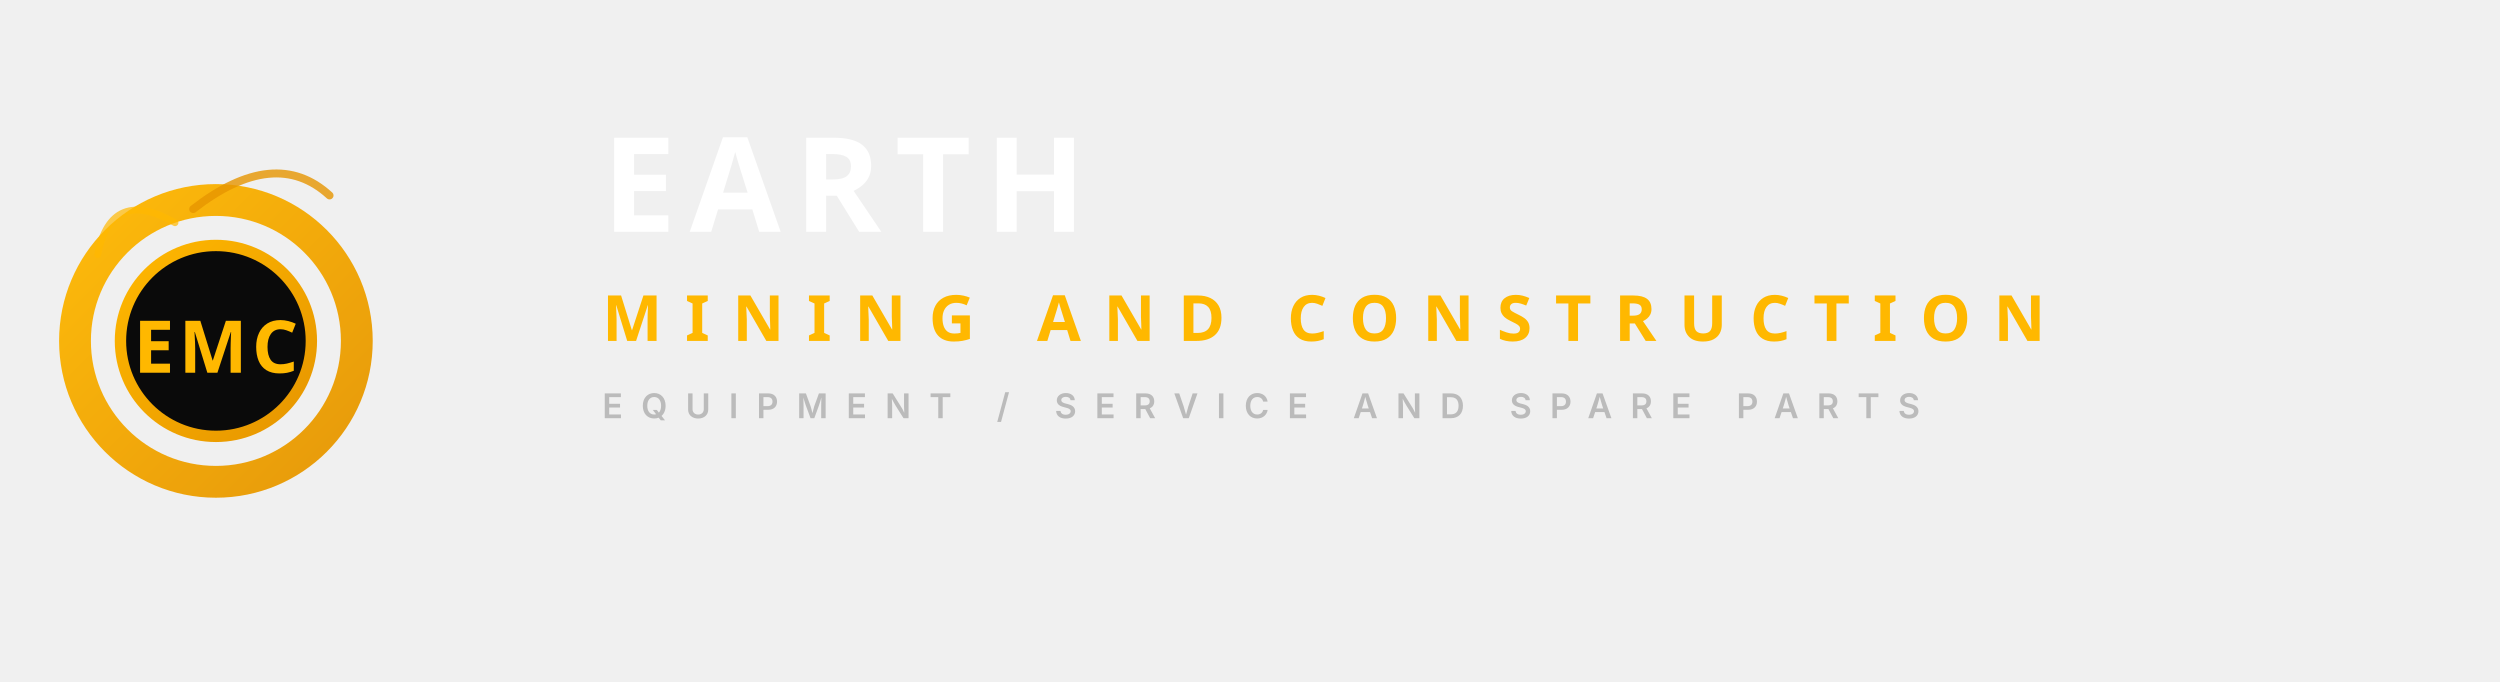
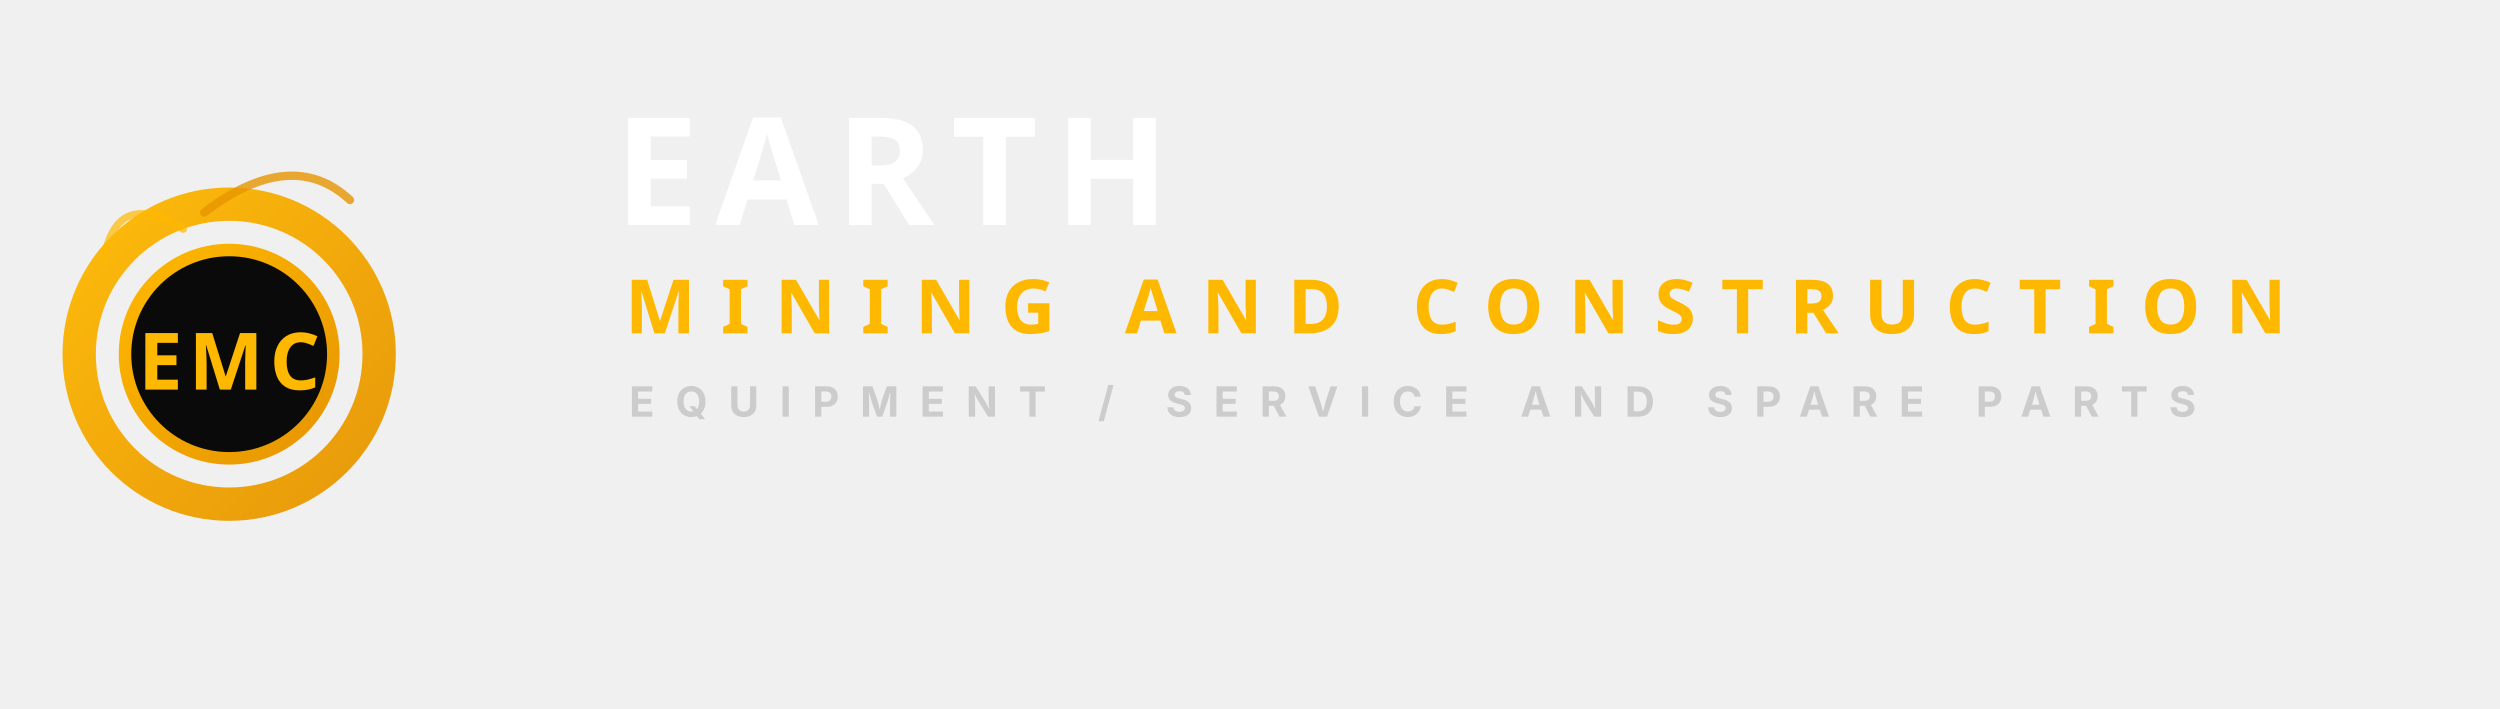
- <svg xmlns="http://www.w3.org/2000/svg" viewBox="0 0 1100 300" width="1100" height="300">
+ <svg xmlns="http://www.w3.org/2000/svg" viewBox="0 0 1200 340" width="1200" height="340">
  <defs>
    <linearGradient id="gearGrad" x1="0%" y1="0%" x2="100%" y2="100%">
      <stop offset="0%" style="stop-color:#FFB800" />
      <stop offset="100%" style="stop-color:#E69500" />
    </linearGradient>
  </defs>
-   <g transform="translate(95,150)">
-     <circle cx="0" cy="0" r="62" fill="none" stroke="url(#gearGrad)" stroke-width="14" opacity="0.95" />
-     <g stroke="url(#gearGrad)" stroke-width="12" stroke-linecap="round">
-       <line x1="0" y1="-72" x2="0" y2="-84" transform="rotate(0)" />
-       <line x1="0" y1="-72" x2="0" y2="-84" transform="rotate(30)" />
-       <line x1="0" y1="-72" x2="0" y2="-84" transform="rotate(60)" />
-       <line x1="0" y1="-72" x2="0" y2="-84" transform="rotate(90)" />
-       <line x1="0" y1="-72" x2="0" y2="-84" transform="rotate(120)" />
-       <line x1="0" y1="-72" x2="0" y2="-84" transform="rotate(150)" />
-       <line x1="0" y1="-72" x2="0" y2="-84" transform="rotate(180)" />
-       <line x1="0" y1="-72" x2="0" y2="-84" transform="rotate(210)" />
-       <line x1="0" y1="-72" x2="0" y2="-84" transform="rotate(240)" />
-       <line x1="0" y1="-72" x2="0" y2="-84" transform="rotate(270)" />
-       <line x1="0" y1="-72" x2="0" y2="-84" transform="rotate(300)" />
-       <line x1="0" y1="-72" x2="0" y2="-84" transform="rotate(330)" />
+   <g transform="translate(110,170)">
+     <circle cx="0" cy="0" r="72" fill="none" stroke="url(#gearGrad)" stroke-width="16" opacity="0.95" />
+     <g stroke="url(#gearGrad)" stroke-width="14" stroke-linecap="round">
+       <line x1="0" y1="-84" x2="0" y2="-98" transform="rotate(0)" />
+       <line x1="0" y1="-84" x2="0" y2="-98" transform="rotate(30)" />
+       <line x1="0" y1="-84" x2="0" y2="-98" transform="rotate(60)" />
+       <line x1="0" y1="-84" x2="0" y2="-98" transform="rotate(90)" />
+       <line x1="0" y1="-84" x2="0" y2="-98" transform="rotate(120)" />
+       <line x1="0" y1="-84" x2="0" y2="-98" transform="rotate(150)" />
+       <line x1="0" y1="-84" x2="0" y2="-98" transform="rotate(180)" />
+       <line x1="0" y1="-84" x2="0" y2="-98" transform="rotate(210)" />
+       <line x1="0" y1="-84" x2="0" y2="-98" transform="rotate(240)" />
+       <line x1="0" y1="-84" x2="0" y2="-98" transform="rotate(270)" />
+       <line x1="0" y1="-84" x2="0" y2="-98" transform="rotate(300)" />
+       <line x1="0" y1="-84" x2="0" y2="-98" transform="rotate(330)" />
    </g>
-     <circle cx="0" cy="0" r="42" fill="#0A0A0A" stroke="url(#gearGrad)" stroke-width="5" />
-     <text x="0" y="14" font-family="'Barlow Condensed','Arial Black',sans-serif" font-size="32" font-weight="900" fill="#FFB800" text-anchor="middle" letter-spacing="2">EMC</text>
-     <path d="M-10,-58 Q26,-86 50,-64" fill="none" stroke="#E69500" stroke-width="3.5" stroke-linecap="round" opacity="0.8" />
-     <path d="M-18,-52 Q-46,-68 -52,-38" fill="none" stroke="#FFB800" stroke-width="3" stroke-linecap="round" opacity="0.7" />
+     <circle cx="0" cy="0" r="50" fill="#0A0A0A" stroke="url(#gearGrad)" stroke-width="6" />
+     <text x="0" y="17" font-family="'Barlow Condensed','Arial Black',sans-serif" font-size="38" font-weight="900" fill="#FFB800" text-anchor="middle" letter-spacing="3">EMC</text>
+     <path d="M-12,-68 Q30,-100 58,-74" fill="none" stroke="#E69500" stroke-width="4" stroke-linecap="round" opacity="0.8" />
+     <path d="M-22,-60 Q-54,-80 -60,-46" fill="none" stroke="#FFB800" stroke-width="3.5" stroke-linecap="round" opacity="0.7" />
  </g>
-   <g transform="translate(265,102)">
-     <text font-family="'Barlow Condensed','Arial Black',sans-serif" font-size="58" font-weight="900" letter-spacing="6" fill="#FFFFFF">EARTH</text>
-     <text x="0" y="48" font-family="'Barlow Condensed','Arial Black',sans-serif" font-size="28" font-weight="700" letter-spacing="10" fill="#FFB800">MINING AND CONSTRUCTION</text>
-     <text x="0" y="82" font-family="'Inter',Arial,sans-serif" font-size="15" font-weight="600" letter-spacing="8" fill="#BBBBBB">EQUIPMENT / SERVICE AND SPARE PARTS</text>
+   <g transform="translate(295,108)">
+     <text font-family="'Barlow Condensed','Arial Black',sans-serif" font-size="72" font-weight="900" letter-spacing="8" fill="#FFFFFF">EARTH</text>
+   </g>
+   <g transform="translate(300,160)">
+     <text font-family="'Barlow Condensed','Arial Black',sans-serif" font-size="36" font-weight="700" letter-spacing="12" fill="#FFB800">MINING AND CONSTRUCTION</text>
+   </g>
+   <g transform="translate(302,200)">
+     <text font-family="'Inter','Arial',sans-serif" font-size="20" font-weight="700" letter-spacing="10" fill="#CCCCCC">EQUIPMENT / SERVICE AND SPARE PARTS</text>
  </g>
</svg>
